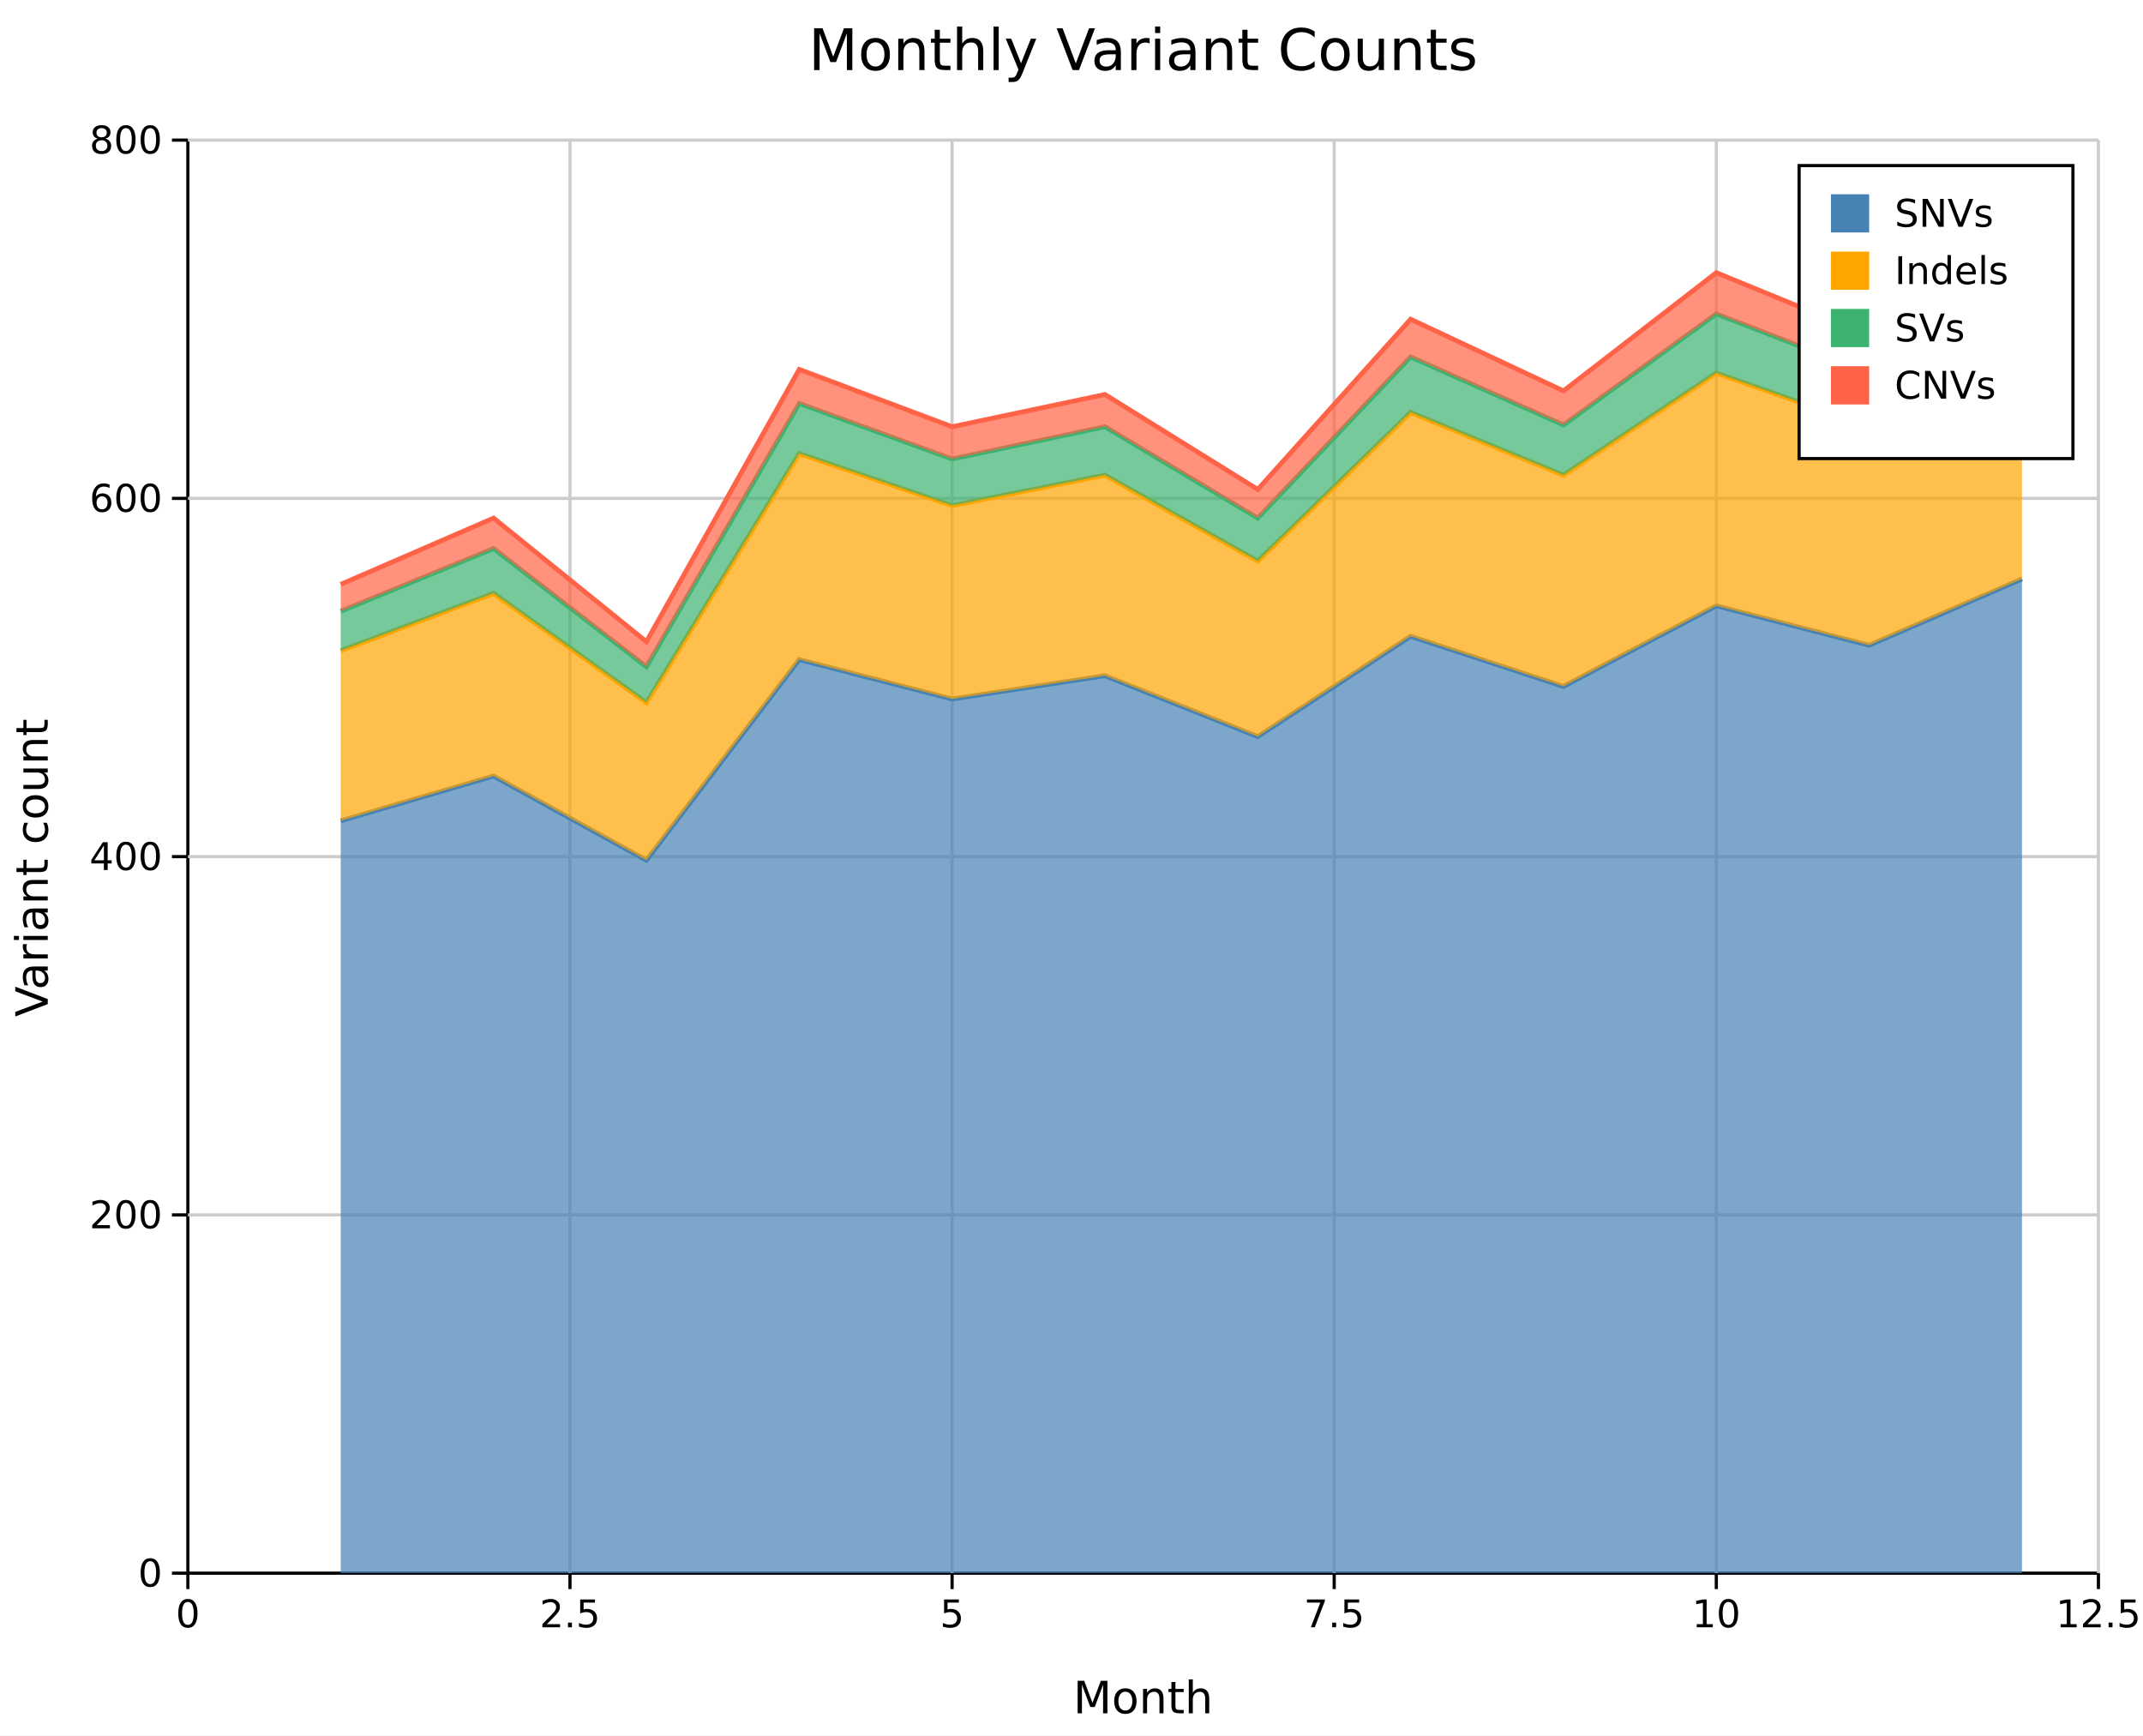
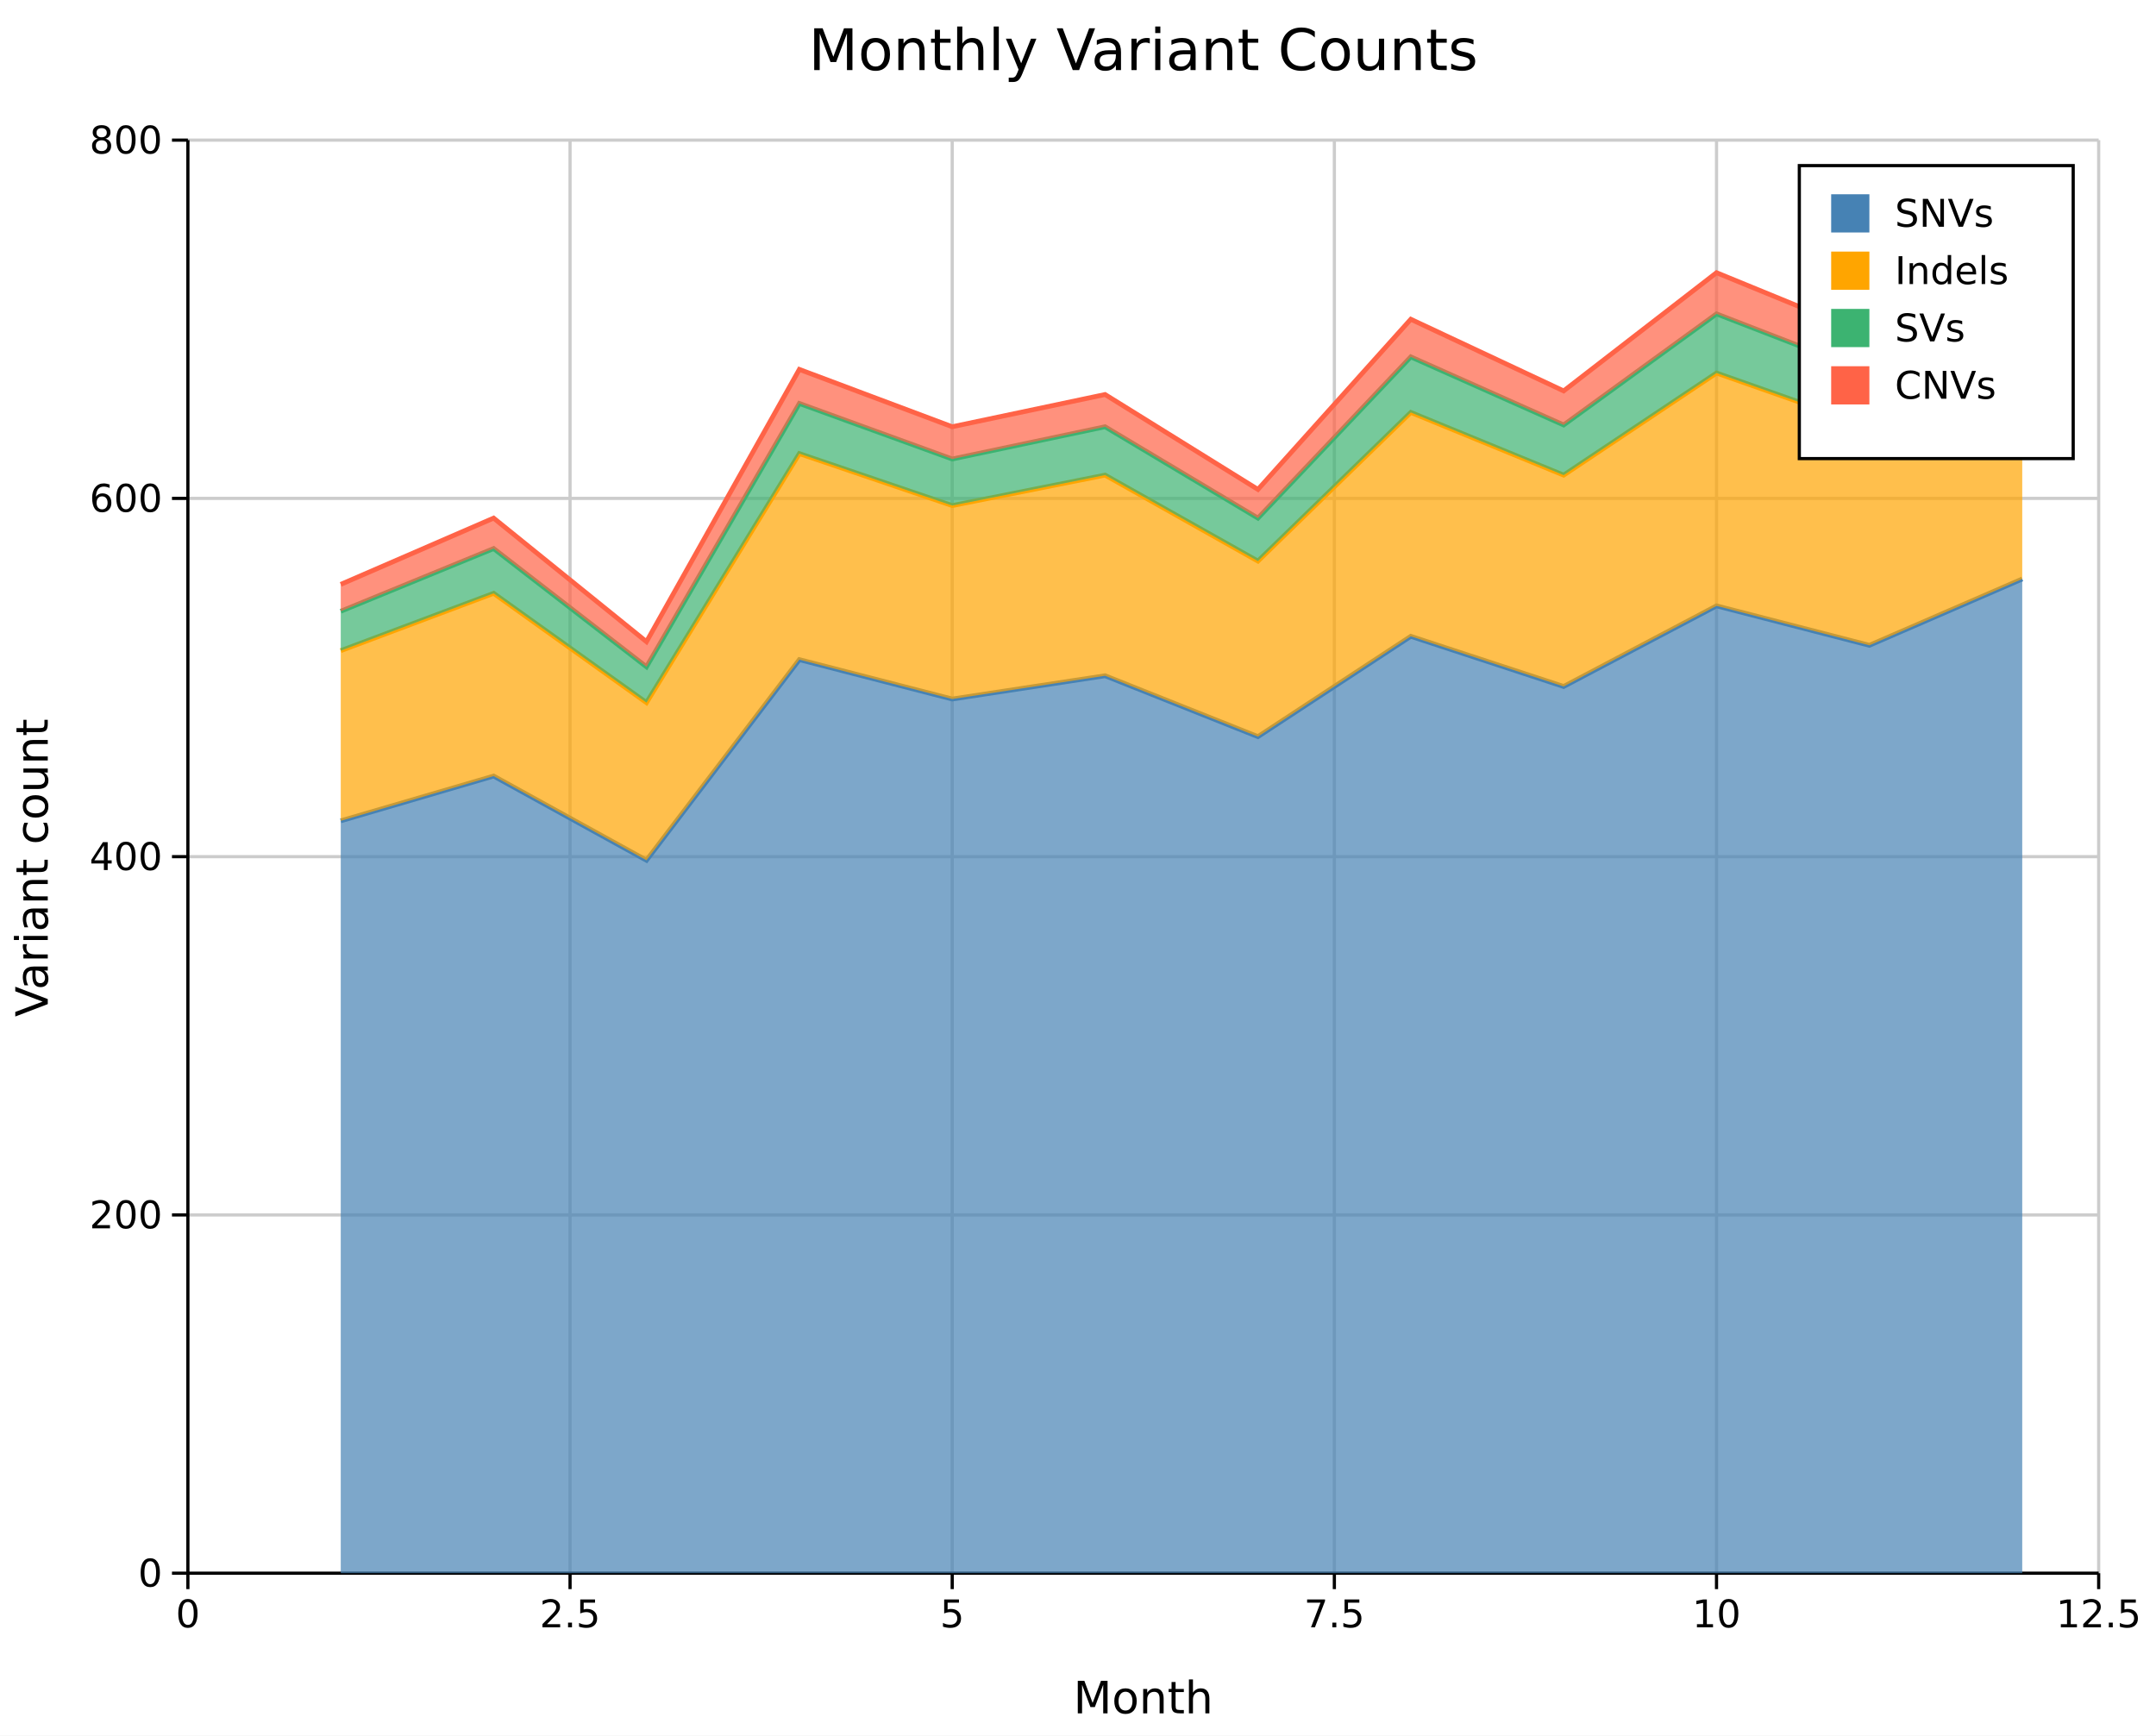
- <svg xmlns="http://www.w3.org/2000/svg" width="673" height="545" font-family="DejaVu Sans, Liberation Sans, Arial, sans-serif" fill="black">
+ <svg xmlns="http://www.w3.org/2000/svg" width="677" height="545" font-family="DejaVu Sans, Liberation Sans, Arial, sans-serif" fill="black">
  <rect width="100%" height="100%" fill="white" />
-   <line x1="59" y1="494" x2="659" y2="494" stroke="#000000" stroke-width="1" />
-   <line x1="59" y1="44" x2="59" y2="494" stroke="#000000" stroke-width="1" />
  <line x1="179" y1="44" x2="179" y2="494" stroke="#cccccc" stroke-width="1" />
  <line x1="299" y1="44" x2="299" y2="494" stroke="#cccccc" stroke-width="1" />
  <line x1="419" y1="44" x2="419" y2="494" stroke="#cccccc" stroke-width="1" />
  <line x1="539" y1="44" x2="539" y2="494" stroke="#cccccc" stroke-width="1" />
  <line x1="659" y1="44" x2="659" y2="494" stroke="#cccccc" stroke-width="1" />
  <line x1="59" y1="381.5" x2="659" y2="381.5" stroke="#cccccc" stroke-width="1" />
  <line x1="59" y1="269" x2="659" y2="269" stroke="#cccccc" stroke-width="1" />
  <line x1="59" y1="156.5" x2="659" y2="156.5" stroke="#cccccc" stroke-width="1" />
  <line x1="59" y1="44" x2="659" y2="44" stroke="#cccccc" stroke-width="1" />
+   <line x1="59" y1="494" x2="659" y2="494" stroke="#000000" stroke-width="1" />
+   <line x1="59" y1="44" x2="59" y2="494" stroke="#000000" stroke-width="1" />
  <line x1="59" y1="494" x2="59" y2="499" stroke="#000000" stroke-width="1" />
  <text x="59" y="511" font-size="12" text-anchor="middle">0</text>
  <line x1="179" y1="494" x2="179" y2="499" stroke="#000000" stroke-width="1" />
  <text x="179" y="511" font-size="12" text-anchor="middle">2.5</text>
  <line x1="299" y1="494" x2="299" y2="499" stroke="#000000" stroke-width="1" />
  <text x="299" y="511" font-size="12" text-anchor="middle">5</text>
  <line x1="419" y1="494" x2="419" y2="499" stroke="#000000" stroke-width="1" />
  <text x="419" y="511" font-size="12" text-anchor="middle">7.5</text>
  <line x1="539" y1="494" x2="539" y2="499" stroke="#000000" stroke-width="1" />
  <text x="539" y="511" font-size="12" text-anchor="middle">10</text>
  <line x1="659" y1="494" x2="659" y2="499" stroke="#000000" stroke-width="1" />
  <text x="659" y="511" font-size="12" text-anchor="middle">12.5</text>
  <line x1="54" y1="494" x2="59" y2="494" stroke="#000000" stroke-width="1" />
  <text x="51" y="498.2" font-size="12" text-anchor="end">0</text>
  <line x1="54" y1="381.5" x2="59" y2="381.5" stroke="#000000" stroke-width="1" />
  <text x="51" y="385.7" font-size="12" text-anchor="end">200</text>
  <line x1="54" y1="269" x2="59" y2="269" stroke="#000000" stroke-width="1" />
  <text x="51" y="273.2" font-size="12" text-anchor="end">400</text>
  <line x1="54" y1="156.5" x2="59" y2="156.5" stroke="#000000" stroke-width="1" />
  <text x="51" y="160.7" font-size="12" text-anchor="end">600</text>
  <line x1="54" y1="44" x2="59" y2="44" stroke="#000000" stroke-width="1" />
  <text x="51" y="48.2" font-size="12" text-anchor="end">800</text>
  <text x="359" y="538" font-size="14" text-anchor="middle">Month</text>
  <text x="15" y="272.5" font-size="14" text-anchor="middle" transform="rotate(-90,15,272.5)">Variant count</text>
  <text x="359" y="22" font-size="18" text-anchor="middle">Monthly Variant Counts</text>
  <path d="M 107.0 257.75 L 155.0 243.69 L 203.0 270.13 L 251.0 207.13 L 299.0 219.5 L 347.0 212.19 L 395.0 231.31 L 443.0 199.81 L 491.0 215.56 L 539.0 190.25 L 587.0 202.63 L 635.0 181.81 L 635.0 494.0 L 587.0 494.0 L 539.0 494.0 L 491.0 494.0 L 443.0 494.0 L 395.0 494.0 L 347.0 494.0 L 299.0 494.0 L 251.0 494.0 L 203.0 494.0 L 155.0 494.0 L 107.0 494.0 Z" stroke="none" stroke-width="0" fill="#4682b4" fill-opacity="0.7" />
  <path d="M 107.0 257.75 L 155.0 243.69 L 203.0 270.13 L 251.0 207.13 L 299.0 219.5 L 347.0 212.19 L 395.0 231.31 L 443.0 199.81 L 491.0 215.56 L 539.0 190.25 L 587.0 202.63 L 635.0 181.81 " stroke="#4682b4" stroke-width="1.5" fill="none" />
  <path d="M 107.0 204.31 L 155.0 186.31 L 203.0 220.63 L 251.0 142.44 L 299.0 158.75 L 347.0 149.19 L 395.0 176.19 L 443.0 129.5 L 491.0 149.19 L 539.0 117.13 L 587.0 134.0 L 635.0 103.06 L 635.0 181.81 L 587.0 202.63 L 539.0 190.25 L 491.0 215.56 L 443.0 199.81 L 395.0 231.31 L 347.0 212.19 L 299.0 219.5 L 251.0 207.13 L 203.0 270.13 L 155.0 243.69 L 107.0 257.75 Z" stroke="none" stroke-width="0" fill="#ffa500" fill-opacity="0.7" />
  <path d="M 107.0 204.31 L 155.0 186.31 L 203.0 220.63 L 251.0 142.44 L 299.0 158.75 L 347.0 149.19 L 395.0 176.19 L 443.0 129.5 L 491.0 149.19 L 539.0 117.13 L 587.0 134.0 L 635.0 103.06 " stroke="#ffa500" stroke-width="1.5" fill="none" />
  <path d="M 107.0 191.94 L 155.0 172.25 L 203.0 209.38 L 251.0 126.69 L 299.0 144.13 L 347.0 134.0 L 395.0 162.69 L 443.0 112.06 L 491.0 133.44 L 539.0 98.56 L 587.0 117.13 L 635.0 83.38 L 635.0 103.06 L 587.0 134.0 L 539.0 117.13 L 491.0 149.19 L 443.0 129.5 L 395.0 176.19 L 347.0 149.19 L 299.0 158.75 L 251.0 142.44 L 203.0 220.63 L 155.0 186.31 L 107.0 204.31 Z" stroke="none" stroke-width="0" fill="mediumseagreen" fill-opacity="0.7" />
  <path d="M 107.0 191.94 L 155.0 172.25 L 203.0 209.38 L 251.0 126.69 L 299.0 144.13 L 347.0 134.0 L 395.0 162.69 L 443.0 112.06 L 491.0 133.44 L 539.0 98.56 L 587.0 117.13 L 635.0 83.38 " stroke="mediumseagreen" stroke-width="1.5" fill="none" />
  <path d="M 107.0 183.5 L 155.0 162.69 L 203.0 201.5 L 251.0 116.0 L 299.0 134.0 L 347.0 123.88 L 395.0 153.69 L 443.0 100.25 L 491.0 122.75 L 539.0 85.63 L 587.0 105.31 L 635.0 69.88 L 635.0 83.38 L 587.0 117.13 L 539.0 98.56 L 491.0 133.44 L 443.0 112.06 L 395.0 162.69 L 347.0 134.0 L 299.0 144.13 L 251.0 126.69 L 203.0 209.38 L 155.0 172.25 L 107.0 191.94 Z" stroke="none" stroke-width="0" fill="#ff6347" fill-opacity="0.7" />
  <path d="M 107.0 183.5 L 155.0 162.69 L 203.0 201.5 L 251.0 116.0 L 299.0 134.0 L 347.0 123.88 L 395.0 153.69 L 443.0 100.25 L 491.0 122.75 L 539.0 85.63 L 587.0 105.31 L 635.0 69.88 " stroke="#ff6347" stroke-width="1.5" fill="none" />
  <rect x="565" y="52" width="86" height="92" fill="#ffffff" />
  <rect x="565" y="52" width="86" height="92" fill="none" stroke="#000000" stroke-width="1" />
  <text x="595" y="71.2" font-size="12" text-anchor="start">SNVs</text>
  <rect x="575" y="61" width="12" height="12" fill="#4682b4" />
  <text x="595" y="89.2" font-size="12" text-anchor="start">Indels</text>
  <rect x="575" y="79" width="12" height="12" fill="#ffa500" />
  <text x="595" y="107.2" font-size="12" text-anchor="start">SVs</text>
  <rect x="575" y="97" width="12" height="12" fill="mediumseagreen" />
  <text x="595" y="125.2" font-size="12" text-anchor="start">CNVs</text>
  <rect x="575" y="115" width="12" height="12" fill="#ff6347" />
</svg>
